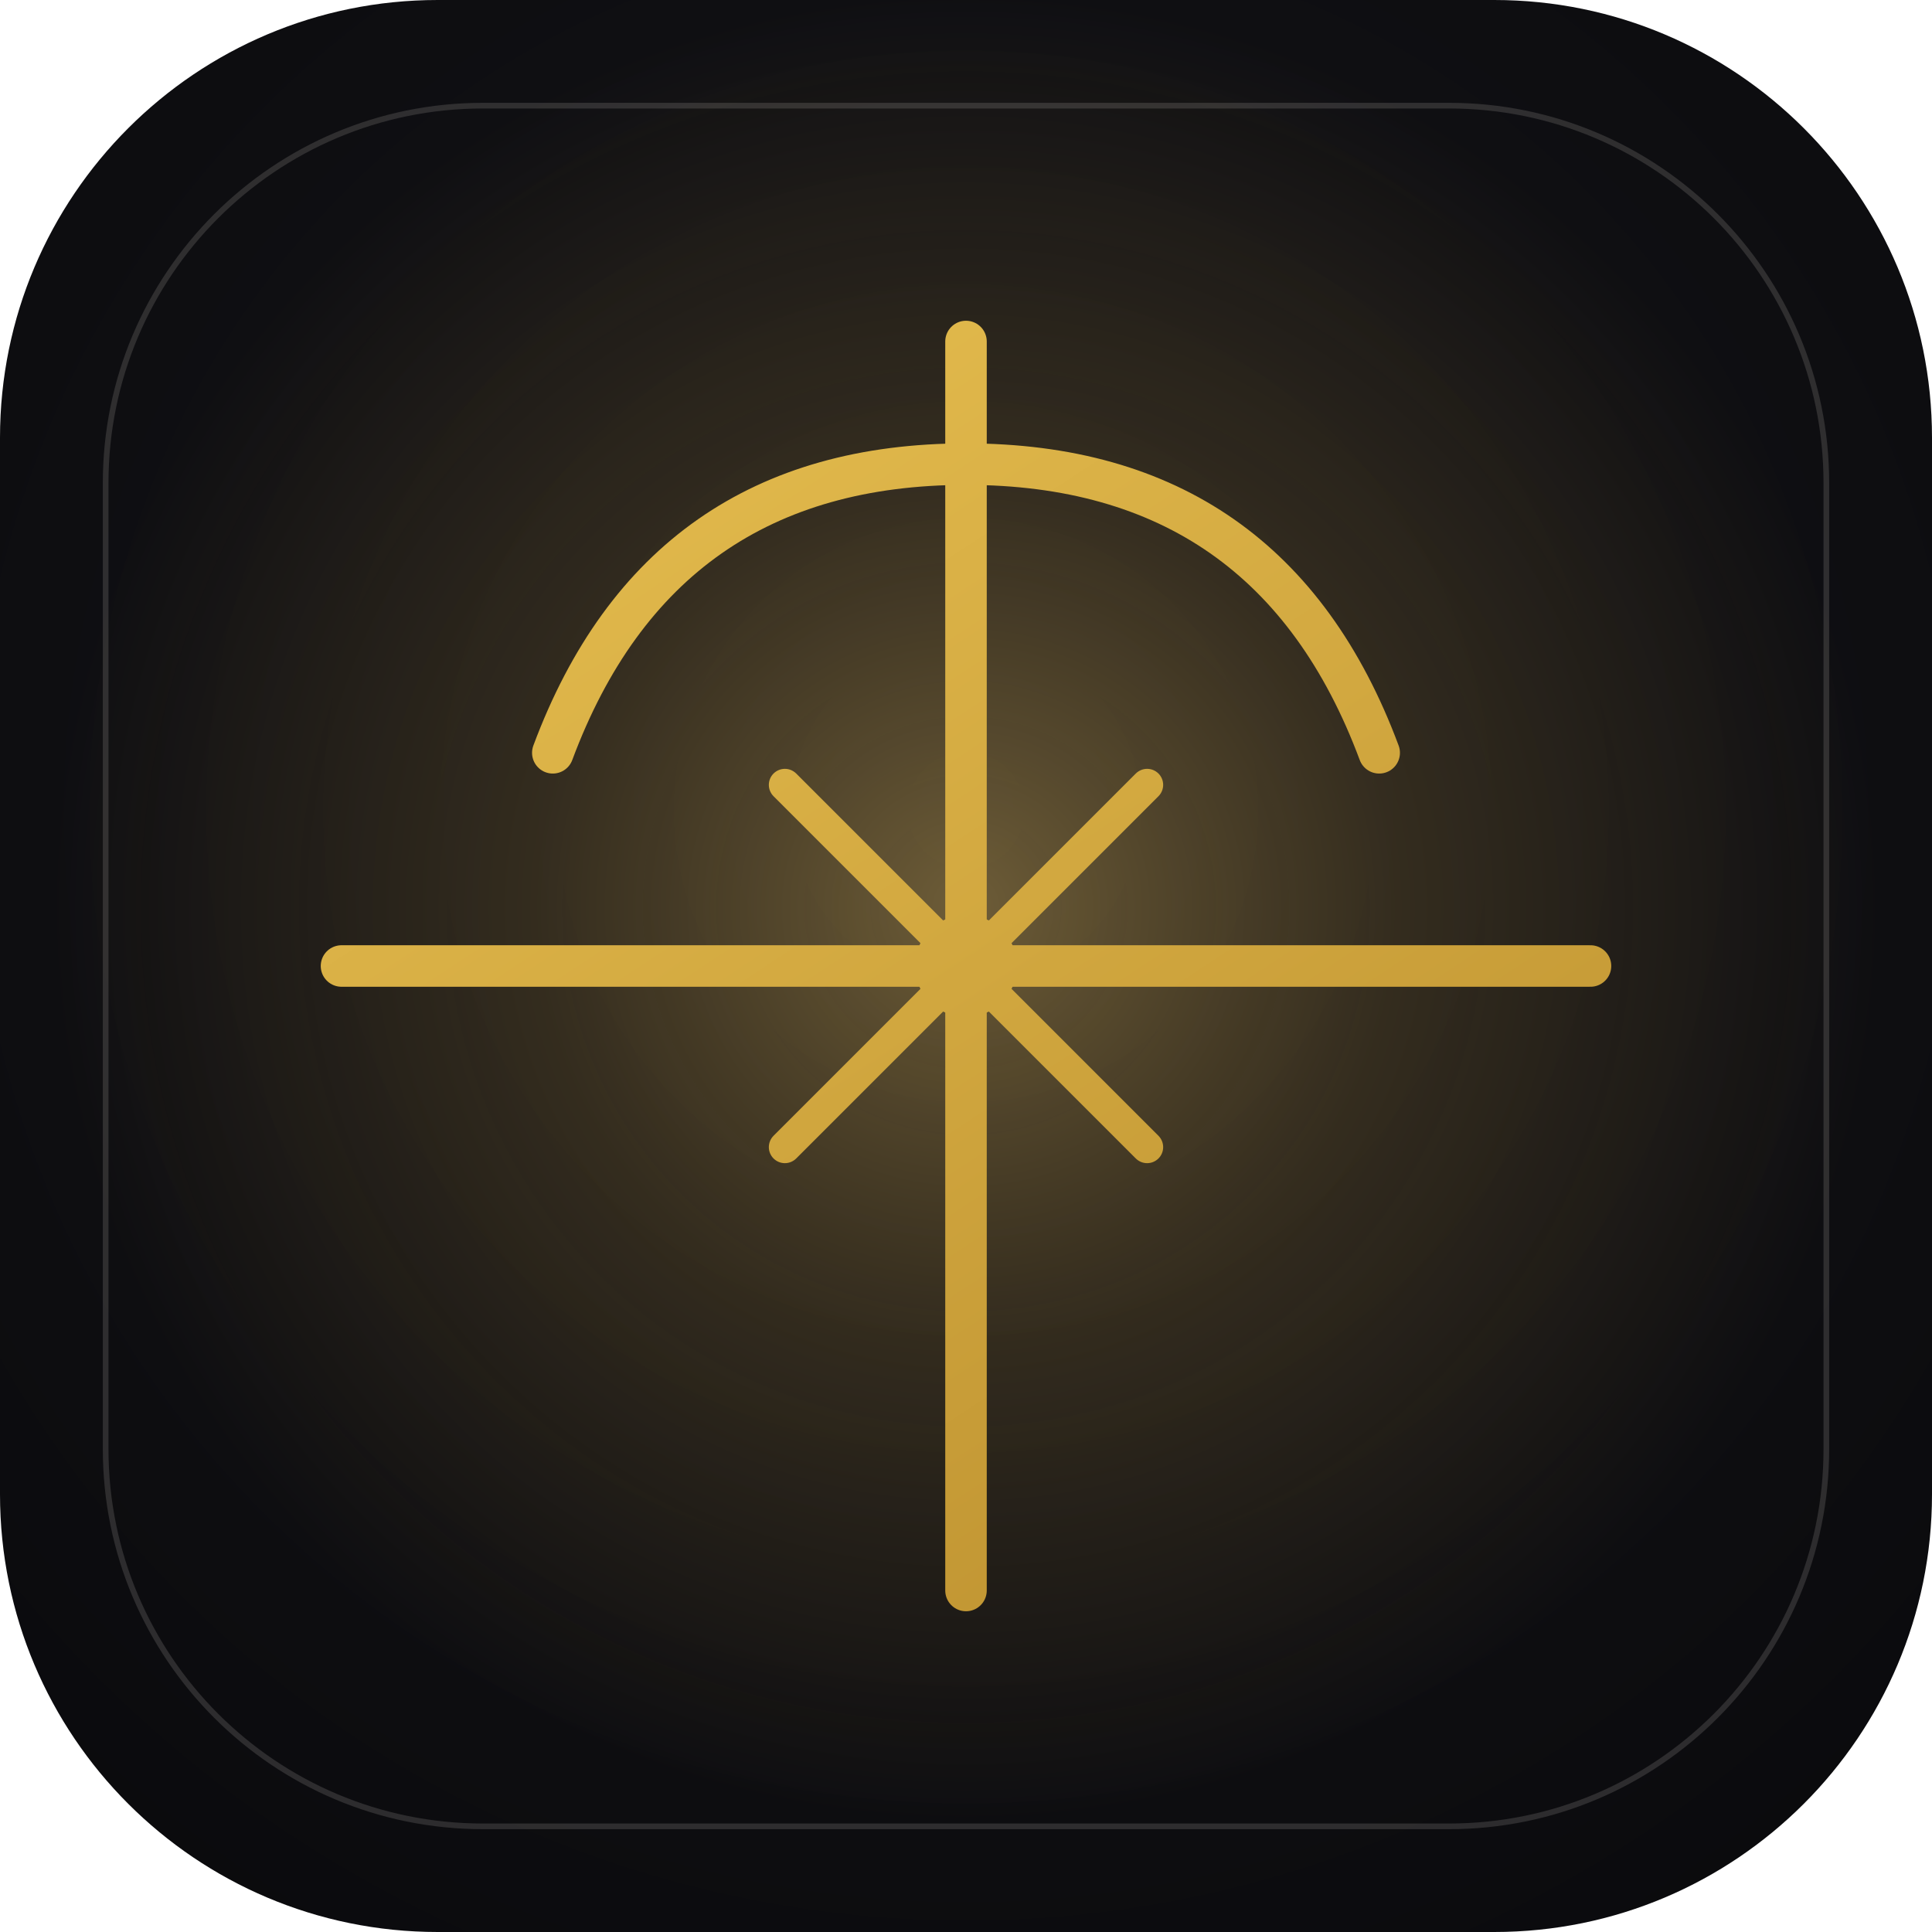
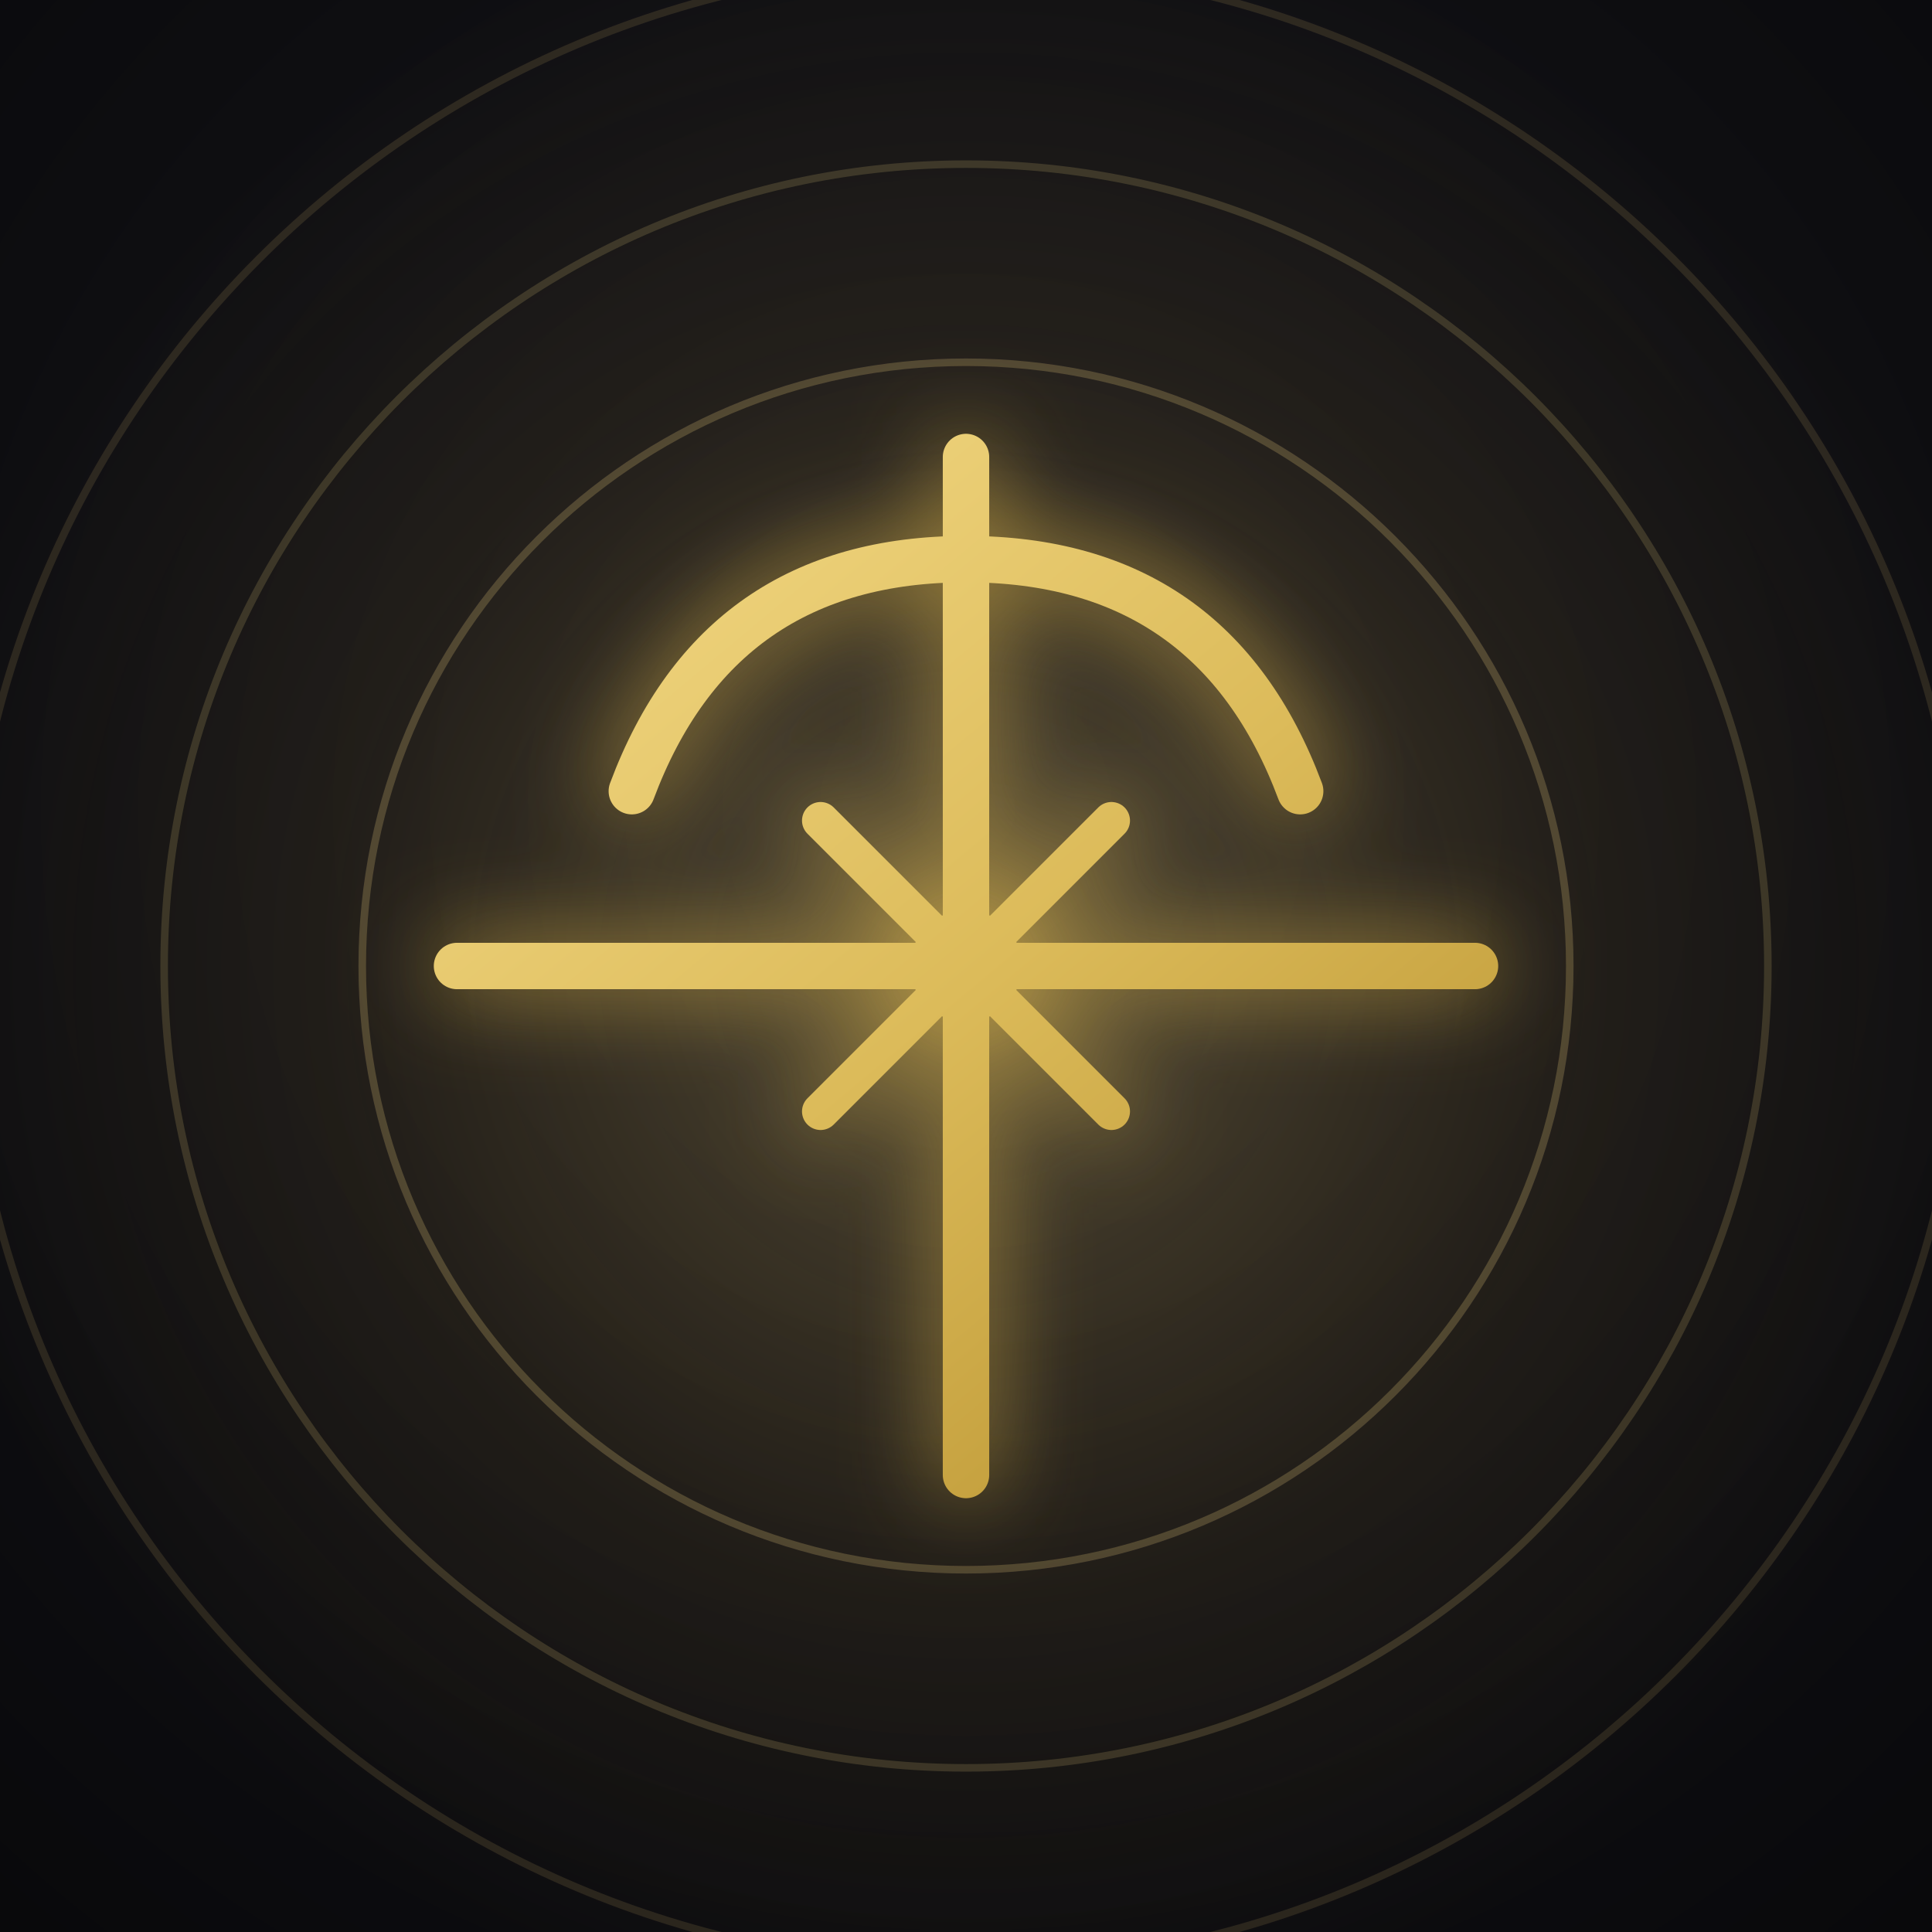
<svg xmlns="http://www.w3.org/2000/svg" viewBox="0 0 1024 1024" width="1024" height="1024">
  <defs>
-     <radialGradient id="bg" cx="0.5" cy="0.42" r="0.78">
-       <stop offset="0" stop-color="#16161B" />
-       <stop offset="1" stop-color="#09090B" />
+     <radialGradient id="bg" cx=".5" cy=".42" r=".8">
+       <stop offset="0" stop-color="#18181d" />
+       <stop offset="1" stop-color="#08080a" />
    </radialGradient>
-     <radialGradient id="glow" cx="0.5" cy="0.47" r="0.47">
-       <stop offset="0" stop-color="#ECC362" stop-opacity="0.41" />
-       <stop offset="0.47" stop-color="#CDA344" stop-opacity="0.18" />
-       <stop offset="1" stop-color="#CDA344" stop-opacity="0" />
+     <radialGradient id="dawn" cx=".5" cy=".5" r=".55">
+       <stop offset="0" stop-color="#f0d27c" stop-opacity=".30" />
+       <stop offset=".6" stop-color="#cda344" stop-opacity=".08" />
+       <stop offset="1" stop-color="#cda344" stop-opacity="0" />
    </radialGradient>
-     <linearGradient id="gold" gradientUnits="userSpaceOnUse" x1="300" y1="200" x2="720" y2="840">
-       <stop offset="0" stop-color="#E4BC4E" />
-       <stop offset="1" stop-color="#BE9230" />
+     <linearGradient id="gold" gradientUnits="userSpaceOnUse" x1="240" y1="190" x2="790" y2="850">
+       <stop offset="0" stop-color="#f3d985" />
+       <stop offset=".5" stop-color="#dcbb5a" />
+       <stop offset="1" stop-color="#b8922f" />
    </linearGradient>
-     <clipPath id="r">
-       <rect width="1024" height="1024" rx="232" ry="232" />
-     </clipPath>
+     <linearGradient id="tile" x1="0" y1="0" x2="1" y2="1">
+       <stop offset="0" stop-color="#e6c25c" />
+       <stop offset=".55" stop-color="#c79f3a" />
+       <stop offset="1" stop-color="#97741b" />
+     </linearGradient>
+     <linearGradient id="gloss" x1="0" y1="0" x2="0" y2="1">
+       <stop offset="0" stop-color="#fff" stop-opacity=".22" />
+       <stop offset=".5" stop-color="#fff" stop-opacity="0" />
+     </linearGradient>
+     <radialGradient id="lglow" cx=".5" cy=".5" r=".5">
+       <stop offset="0" stop-color="#fff" stop-opacity=".30" />
+       <stop offset="1" stop-color="#fff" stop-opacity="0" />
+     </radialGradient>
+     <filter id="blur" x="-30%" y="-30%" width="160%" height="160%">
+       <feGaussianBlur stdDeviation="24" />
+     </filter>
+     <filter id="sh" x="-20%" y="-20%" width="140%" height="140%">
+       <feDropShadow dx="0" dy="6" stdDeviation="9" flood-color="#5a4210" flood-opacity=".45" />
+     </filter>
  </defs>
-   <g clip-path="url(#r)">
-     <rect width="1024" height="1024" fill="url(#bg)" />
-     <rect width="1024" height="1024" fill="url(#glow)" />
+   <rect width="1024" height="1024" fill="url(#bg)" />
+   <rect width="1024" height="1024" fill="url(#dawn)" />
+   <circle cx="512" cy="512" r="320" fill="none" stroke="#e8c97a" stroke-opacity="0.24" stroke-width="4" />
+   <circle cx="512" cy="512" r="425" fill="none" stroke="#e8c97a" stroke-opacity="0.18" stroke-width="4" />
+   <circle cx="512" cy="512" r="530" fill="none" stroke="#e8c97a" stroke-opacity="0.13" stroke-width="4" />
+   <g filter="url(#blur)" opacity=".7">
+     <g transform="translate(512 512) scale(0.82) translate(-512 -512)" fill="none" stroke="#e4bc4e" stroke-linecap="round">
+       <line x1="512" y1="183" x2="512" y2="841" stroke-width="30" />
+       <line x1="183" y1="512" x2="841" y2="512" stroke-width="30" />
+       <path d="M512 249 Q352 249 296 399" stroke-width="30" />
+       <path d="M512 249 Q672 249 728 399" stroke-width="30" />
+       <line x1="512" y1="512" x2="418" y2="418" stroke-width="24" />
+       <line x1="512" y1="512" x2="606" y2="418" stroke-width="24" />
+       <line x1="512" y1="512" x2="418" y2="606" stroke-width="24" />
+       <line x1="512" y1="512" x2="606" y2="606" stroke-width="24" />
+       <circle cx="512" cy="512" r="36" fill="#e4bc4e" stroke="none" />
+     </g>
  </g>
-   <rect x="56" y="56" width="912" height="912" rx="200" ry="200" fill="none" stroke="rgba(236,232,224,0.15)" stroke-width="3" />
-   <g stroke-linecap="round" fill="none">
-     <line x1="512" y1="181" x2="512" y2="843" stroke="url(#gold)" stroke-width="22" />
-     <line x1="181" y1="512" x2="843" y2="512" stroke="url(#gold)" stroke-width="22" />
-     <path d="M512 246 Q350 246 293 399" stroke="url(#gold)" stroke-width="22" />
-     <path d="M512 246 Q674 246 731 399" stroke="url(#gold)" stroke-width="22" />
-     <line x1="512" y1="512" x2="416" y2="416" stroke="url(#gold)" stroke-width="17" />
-     <line x1="512" y1="512" x2="608" y2="416" stroke="url(#gold)" stroke-width="17" />
-     <line x1="512" y1="512" x2="416" y2="608" stroke="url(#gold)" stroke-width="17" />
-     <line x1="512" y1="512" x2="608" y2="608" stroke="url(#gold)" stroke-width="17" />
+   <g transform="translate(512 512) scale(0.82) translate(-512 -512)" fill="none" stroke="url(#gold)" stroke-linecap="round">
+     <line x1="512" y1="183" x2="512" y2="841" stroke-width="30" />
+     <line x1="183" y1="512" x2="841" y2="512" stroke-width="30" />
+     <path d="M512 249 Q352 249 296 399" stroke-width="30" />
+     <path d="M512 249 Q672 249 728 399" stroke-width="30" />
+     <line x1="512" y1="512" x2="418" y2="418" stroke-width="24" />
+     <line x1="512" y1="512" x2="606" y2="418" stroke-width="24" />
+     <line x1="512" y1="512" x2="418" y2="606" stroke-width="24" />
+     <line x1="512" y1="512" x2="606" y2="606" stroke-width="24" />
+     <circle cx="512" cy="512" r="36" fill="url(#gold)" stroke="none" />
  </g>
-   <circle cx="512" cy="512" r="27" fill="url(#gold)" />
</svg>
